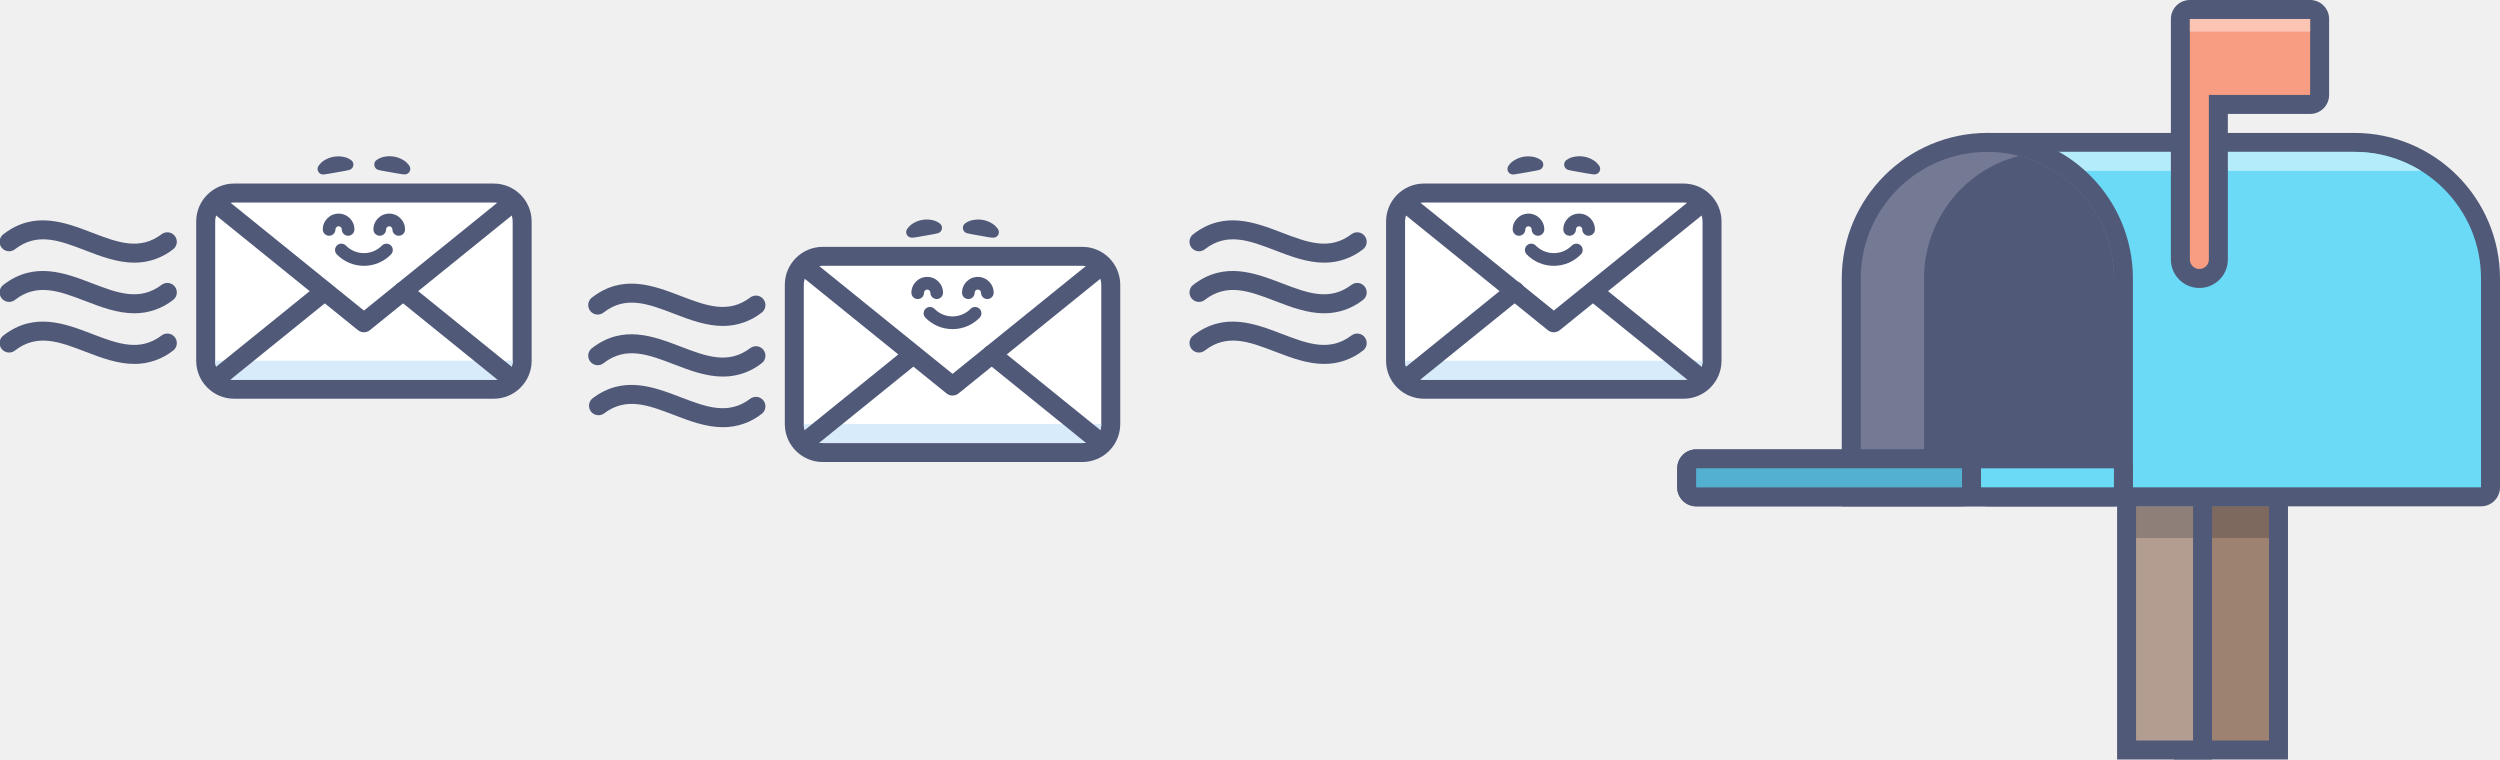
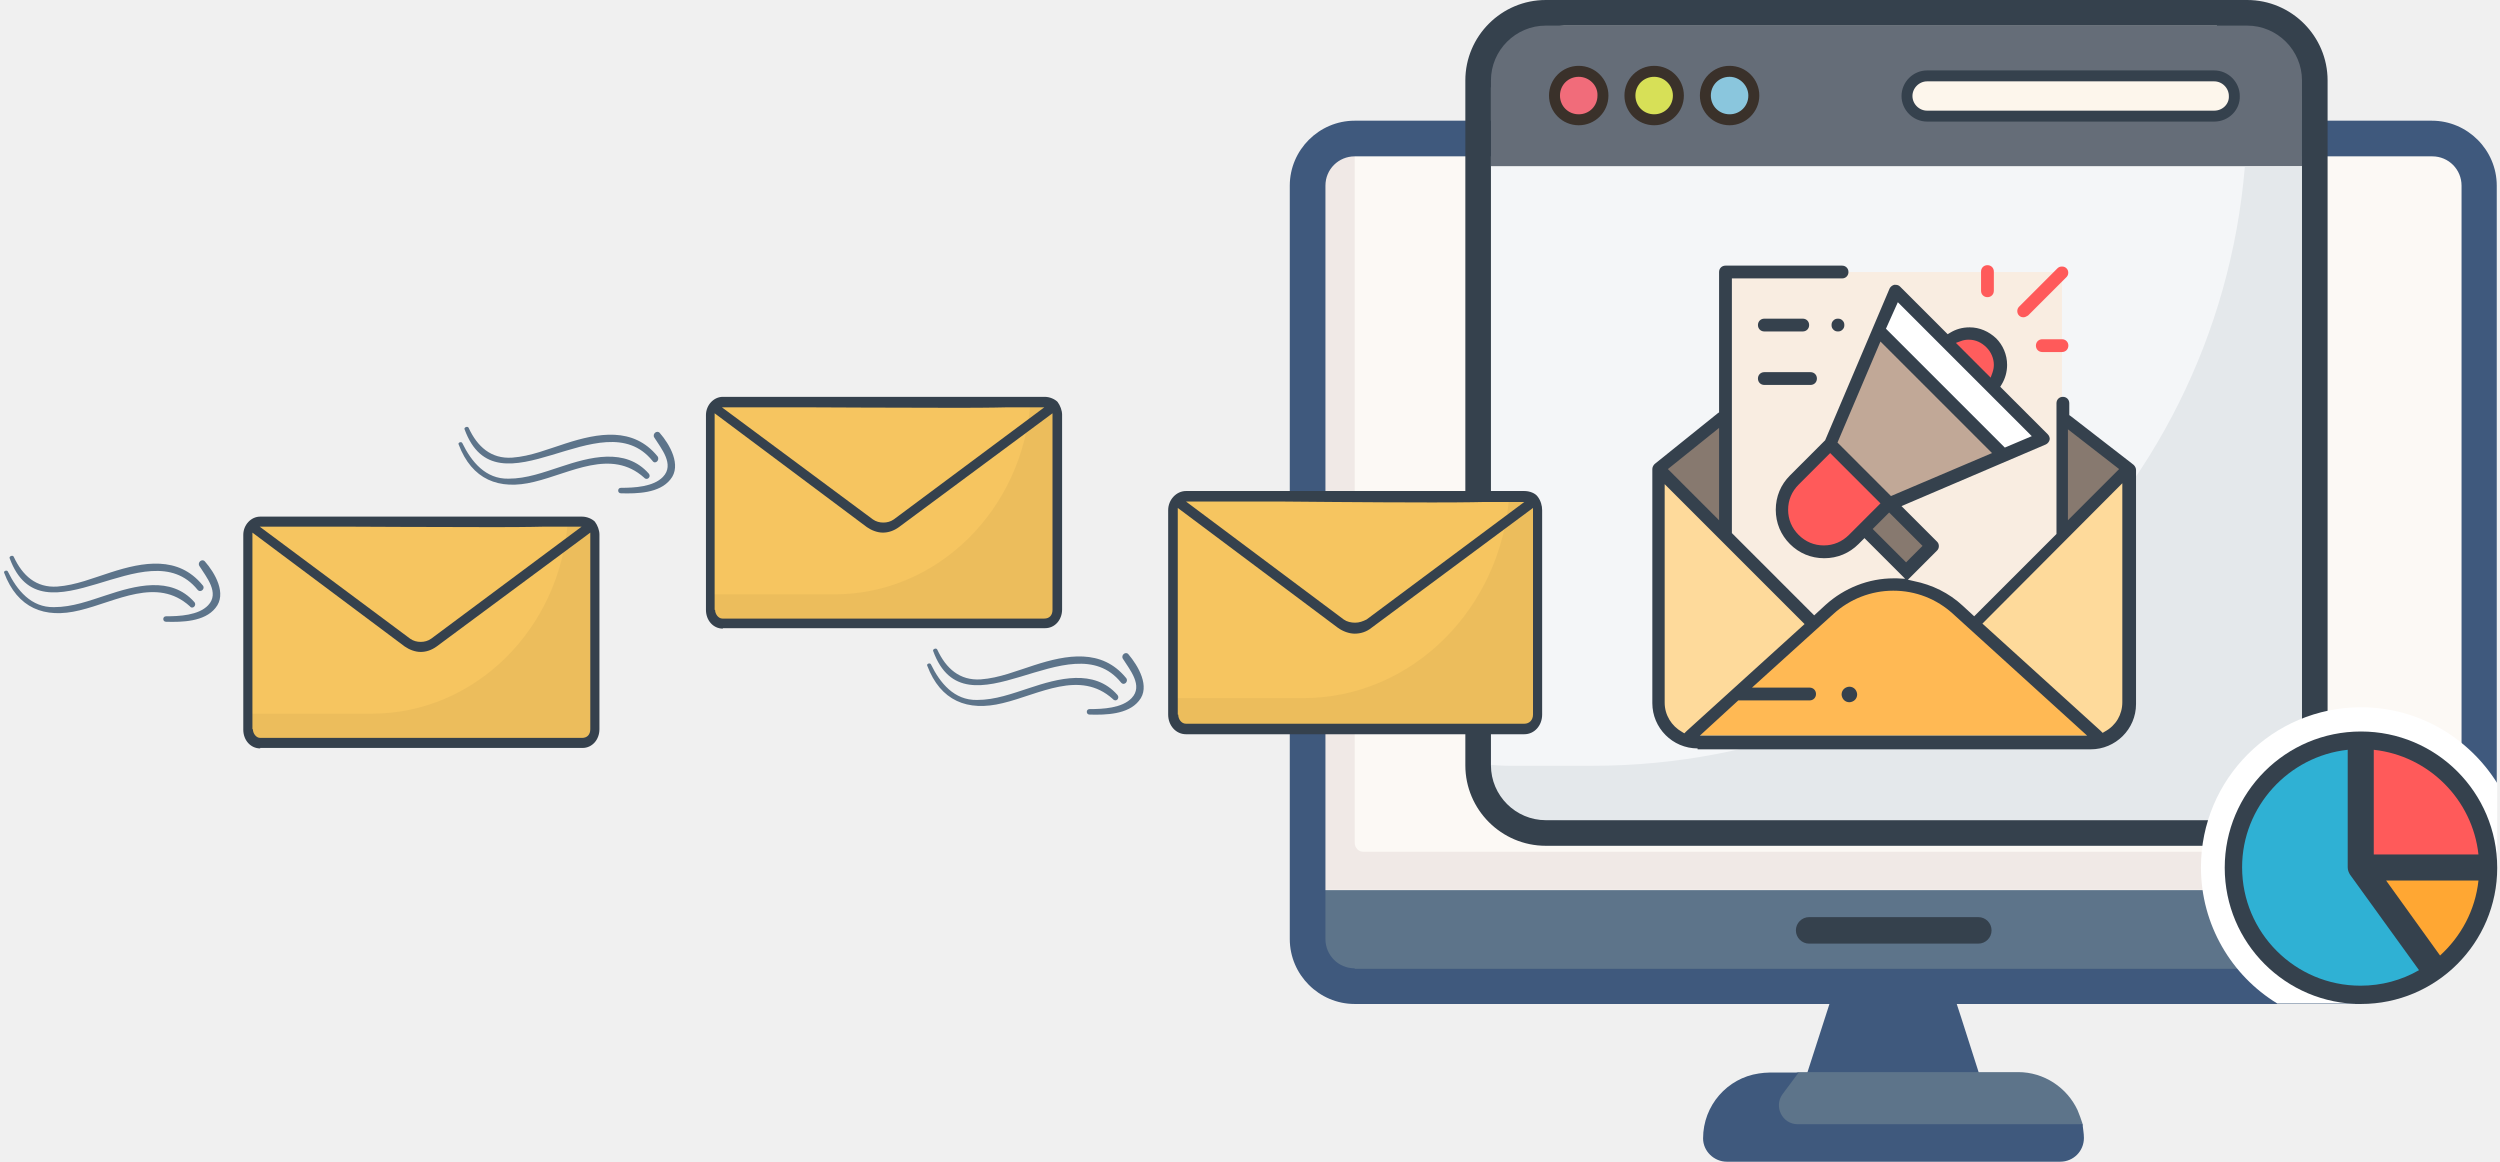
- <svg xmlns="http://www.w3.org/2000/svg" viewBox="0 0 790 240">
-   <defs>
-     <style>.cls-1{isolation:isolate;}.cls-2{fill:#9e8271;}.cls-3{fill:#515979;}.cls-4{opacity:0.3;mix-blend-mode:multiply;}.cls-5{fill:#b29d90;}.cls-6{fill:#6adaf7;}.cls-7{fill:#b4ecfb;}.cls-8{fill:#747a94;}.cls-9{fill:#f89d81;}.cls-10{fill:#fbc4b3;}.cls-11{fill:#fff;}.cls-12{fill:#d8ebfb;}</style>
-   </defs>
-   <g class="cls-1">
-     <g id="Layer_2" data-name="Layer 2">
-       <g id="Layer_1-2" data-name="Layer 1">
-         <rect class="cls-2" x="690" y="151" width="30" height="86" />
-         <path class="cls-3" d="M717,154v80H693V154h24m6-6H687v92h36V148Z" />
-         <g class="cls-4">
-           <rect class="cls-3" x="699" y="160" width="18" height="10" />
-         </g>
-         <rect class="cls-5" x="672" y="151" width="24" height="86" />
-         <path class="cls-3" d="M693,154v80H675V154h18m6-6H669v92h30V148Z" />
-         <g class="cls-4">
-           <rect class="cls-3" x="675" y="160" width="18" height="10" />
-         </g>
-         <path class="cls-6" d="M628,157a3,3,0,0,1-3-3V48a3,3,0,0,1,3-3H744a43,43,0,0,1,43,43v66a3,3,0,0,1-3,3Z" />
-         <path class="cls-3" d="M744,48a40,40,0,0,1,40,40v66H628V48H744m0-6H628a6,6,0,0,0-6,6V154a6,6,0,0,0,6,6H784a6,6,0,0,0,6-6V88a46.06,46.06,0,0,0-46-46Z" />
-         <path class="cls-7" d="M744,48H628v6H765.07A39.82,39.82,0,0,0,744,48Z" />
-         <path class="cls-8" d="M585,157V88a43,43,0,0,1,86,0v69Z" />
-         <path class="cls-3" d="M628,48a40,40,0,0,1,40,40v66H588V88a40,40,0,0,1,40-40h0m0-6a46.06,46.06,0,0,0-46,46v72h92V88a46.06,46.06,0,0,0-46-46Z" />
-         <path class="cls-3" d="M638,49.26A40,40,0,0,0,608,88v66h60V88A40,40,0,0,0,638,49.26Z" />
-         <rect class="cls-6" x="533" y="145" width="138" height="12" rx="3" />
-         <path class="cls-3" d="M668,148v6H536v-6H668m0-6H536a6,6,0,0,0-6,6v6a6,6,0,0,0,6,6H668a6,6,0,0,0,6-6v-6a6,6,0,0,0-6-6Z" />
-         <rect class="cls-6" x="533" y="145" width="90" height="12" rx="3" />
-         <path class="cls-3" d="M620,148v6H536v-6h84m0-6H536a6,6,0,0,0-6,6v6a6,6,0,0,0,6,6h84a6,6,0,0,0,6-6v-6a6,6,0,0,0-6-6Z" />
-         <g class="cls-4">
-           <rect class="cls-3" x="536" y="148" width="84" height="6" />
-         </g>
-         <path class="cls-9" d="M695,88a6,6,0,0,1-6-6V6a3,3,0,0,1,3-3h38a3,3,0,0,1,3,3V30a3,3,0,0,1-3,3H701V82A6,6,0,0,1,695,88Z" />
-         <path class="cls-3" d="M730,6V30H698V82a3,3,0,0,1-6,0V6h38m0-6H692a6,6,0,0,0-6,6V82a9,9,0,0,0,18,0V36h26a6,6,0,0,0,6-6V6a6,6,0,0,0-6-6Z" />
-         <rect class="cls-10" x="692" y="6" width="38" height="4" />
-         <rect class="cls-11" x="65" y="61" width="100" height="62" rx="9" />
-         <path class="cls-3" d="M156,64a6,6,0,0,1,6,6v44a6,6,0,0,1-6,6H74a6,6,0,0,1-6-6V70a6,6,0,0,1,6-6h82m0-6H74A12,12,0,0,0,62,70v44a12,12,0,0,0,12,12h82a12,12,0,0,0,12-12V70a12,12,0,0,0-12-12Z" />
-         <path class="cls-12" d="M74,120h82a6,6,0,0,0,6-6H68A6,6,0,0,0,74,120Z" />
-         <path class="cls-3" d="M126,74.5a2,2,0,0,1-2-2,1,1,0,0,0-2,0,2,2,0,0,1-4,0,5,5,0,0,1,10,0A2,2,0,0,1,126,74.5Z" />
-         <path class="cls-3" d="M110,74.5a2,2,0,0,1-2-2,1,1,0,0,0-2,0,2,2,0,0,1-4,0,5,5,0,0,1,10,0A2,2,0,0,1,110,74.5Z" />
-         <path class="cls-3" d="M115,84a11.92,11.92,0,0,1-8.56-3.6,2,2,0,0,1,2.86-2.8,8,8,0,0,0,11.4,0,2,2,0,1,1,2.86,2.8A11.92,11.92,0,0,1,115,84Z" />
-         <path class="cls-3" d="M110,53.79c-.65.16-1.24.26-1.84.36l-1.81.32-1.81.32c-.61.11-1.2.22-1.85.29l-.41.05a1.74,1.74,0,0,1-1.66-2.66,5.93,5.93,0,0,1,2.2-2,8.06,8.06,0,0,1,2.66-.94,8.34,8.34,0,0,1,2.82,0A5.93,5.93,0,0,1,111,50.63a1.74,1.74,0,0,1-.64,3.07Z" />
-         <path class="cls-3" d="M127.31,55.08c-.65-.07-1.24-.18-1.85-.29l-1.81-.32-1.81-.32c-.6-.1-1.19-.2-1.84-.36l-.4-.09a1.75,1.75,0,0,1-1.28-2.1,1.72,1.72,0,0,1,.64-1,5.93,5.93,0,0,1,2.74-1.11,8.34,8.34,0,0,1,2.82,0,8.06,8.06,0,0,1,2.66.94,5.93,5.93,0,0,1,2.2,2,1.72,1.72,0,0,1-.53,2.39,1.68,1.68,0,0,1-1.12.27Z" />
-         <path class="cls-3" d="M115,105a3,3,0,0,1-1.89-.67l-47-38a3,3,0,0,1,3.78-4.66L115,98.14l45.11-36.47a3,3,0,0,1,3.78,4.66l-47,38A3,3,0,0,1,115,105Z" />
-         <path class="cls-3" d="M68,123a3,3,0,0,1-1.89-5.33l34.64-28a3,3,0,0,1,3.77,4.66l-34.63,28A3,3,0,0,1,68,123Z" />
-         <path class="cls-3" d="M162,123a3,3,0,0,1-1.89-.67l-34.63-28a3,3,0,0,1,3.78-4.66l34.63,28A3,3,0,0,1,162,123Z" />
-         <path class="cls-3" d="M42.48,83c-5.41,0-10.67-2-15.55-3.89-8.11-3.1-15.1-5.78-22.11-.42a3,3,0,1,1-3.64-4.76c9.66-7.4,19.35-3.69,27.89-.42,8.11,3.1,15.1,5.78,22.11.42a3,3,0,0,1,3.64,4.76A19.68,19.68,0,0,1,42.48,83Z" />
-         <path class="cls-3" d="M42.48,99c-5.41,0-10.67-2-15.55-3.89-8.11-3.1-15.1-5.78-22.11-.42a3,3,0,1,1-3.64-4.76c9.66-7.4,19.35-3.69,27.89-.42,8.11,3.1,15.1,5.78,22.11.42a3,3,0,0,1,3.64,4.76A19.74,19.74,0,0,1,42.48,99Z" />
-         <path class="cls-3" d="M42.48,115c-5.41,0-10.67-2-15.55-3.89-8.11-3.1-15.1-5.78-22.11-.42a3,3,0,1,1-3.64-4.76c9.66-7.41,19.35-3.69,27.89-.42,8.11,3.1,15.1,5.78,22.11.42a3,3,0,0,1,3.64,4.76A19.68,19.68,0,0,1,42.48,115Z" />
-         <rect class="cls-11" x="251" y="81" width="100" height="62" rx="9" />
-         <path class="cls-3" d="M342,84a6,6,0,0,1,6,6v44a6,6,0,0,1-6,6H260a6,6,0,0,1-6-6V90a6,6,0,0,1,6-6h82m0-6H260a12,12,0,0,0-12,12v44a12,12,0,0,0,12,12h82a12,12,0,0,0,12-12V90a12,12,0,0,0-12-12Z" />
-         <path class="cls-12" d="M260,140h82a6,6,0,0,0,6-6H254A6,6,0,0,0,260,140Z" />
-         <path class="cls-3" d="M312,94.5a2,2,0,0,1-2-2,1,1,0,0,0-2,0,2,2,0,0,1-4,0,5,5,0,0,1,10,0A2,2,0,0,1,312,94.5Z" />
-         <path class="cls-3" d="M296,94.5a2,2,0,0,1-2-2,1,1,0,0,0-2,0,2,2,0,0,1-4,0,5,5,0,0,1,10,0A2,2,0,0,1,296,94.5Z" />
-         <path class="cls-3" d="M301,104a11.92,11.92,0,0,1-8.56-3.6,2,2,0,0,1,2.86-2.8,8,8,0,0,0,11.4,0,2,2,0,1,1,2.86,2.8A11.92,11.92,0,0,1,301,104Z" />
-         <path class="cls-3" d="M296,73.79c-.65.16-1.24.26-1.84.36l-1.81.32-1.81.32c-.61.11-1.2.22-1.85.29l-.41,0a1.74,1.74,0,0,1-1.66-2.66,5.93,5.93,0,0,1,2.2-2,8.06,8.06,0,0,1,2.66-.94,8.34,8.34,0,0,1,2.82,0A5.93,5.93,0,0,1,297,70.63a1.74,1.74,0,0,1-.64,3.07Z" />
-         <path class="cls-3" d="M313.31,75.08c-.65-.07-1.24-.18-1.85-.29l-1.81-.32-1.81-.32c-.6-.1-1.19-.2-1.84-.36l-.4-.09a1.75,1.75,0,0,1-1.28-2.1,1.72,1.72,0,0,1,.64-1,5.93,5.93,0,0,1,2.74-1.11,8.34,8.34,0,0,1,2.82,0,8.06,8.06,0,0,1,2.66.94,5.93,5.93,0,0,1,2.2,2,1.72,1.72,0,0,1-.53,2.39,1.68,1.68,0,0,1-1.12.27Z" />
-         <path class="cls-3" d="M301,125a3,3,0,0,1-1.89-.67l-47-38a3,3,0,0,1,3.78-4.66L301,118.14l45.11-36.47a3,3,0,1,1,3.78,4.66l-47,38A3,3,0,0,1,301,125Z" />
-         <path class="cls-3" d="M254,143a3,3,0,0,1-1.89-5.33l34.64-28a3,3,0,0,1,3.77,4.66l-34.63,28A3,3,0,0,1,254,143Z" />
-         <path class="cls-3" d="M348,143a3,3,0,0,1-1.89-.67l-34.63-28a3,3,0,0,1,3.78-4.66l34.63,28A3,3,0,0,1,348,143Z" />
-         <path class="cls-3" d="M228.48,103c-5.41,0-10.67-2-15.55-3.89-8.11-3.1-15.1-5.78-22.11-.42a3,3,0,1,1-3.64-4.76c9.66-7.4,19.35-3.69,27.89-.42,8.11,3.1,15.1,5.78,22.11.42a3,3,0,0,1,3.64,4.76A19.74,19.74,0,0,1,228.48,103Z" />
-         <path class="cls-3" d="M228.48,119c-5.41,0-10.67-2-15.55-3.89-8.11-3.1-15.1-5.78-22.11-.42a3,3,0,1,1-3.64-4.76c9.66-7.4,19.35-3.69,27.89-.42,8.11,3.1,15.1,5.78,22.11.42a3,3,0,0,1,3.64,4.76A19.68,19.68,0,0,1,228.48,119Z" />
-         <path class="cls-3" d="M228.48,135c-5.41,0-10.67-2-15.55-3.89-8.11-3.1-15.1-5.78-22.11-.42a3,3,0,0,1-3.64-4.76c9.66-7.4,19.35-3.69,27.89-.42,8.11,3.1,15.1,5.78,22.11.42a3,3,0,0,1,3.64,4.76A19.68,19.68,0,0,1,228.48,135Z" />
-         <rect class="cls-11" x="441" y="61" width="100" height="62" rx="9" />
-         <path class="cls-3" d="M532,64a6,6,0,0,1,6,6v44a6,6,0,0,1-6,6H450a6,6,0,0,1-6-6V70a6,6,0,0,1,6-6h82m0-6H450a12,12,0,0,0-12,12v44a12,12,0,0,0,12,12h82a12,12,0,0,0,12-12V70a12,12,0,0,0-12-12Z" />
-         <path class="cls-12" d="M450,120h82a6,6,0,0,0,6-6H444A6,6,0,0,0,450,120Z" />
-         <path class="cls-3" d="M502,74.5a2,2,0,0,1-2-2,1,1,0,0,0-2,0,2,2,0,0,1-4,0,5,5,0,0,1,10,0A2,2,0,0,1,502,74.5Z" />
-         <path class="cls-3" d="M486,74.5a2,2,0,0,1-2-2,1,1,0,0,0-2,0,2,2,0,0,1-4,0,5,5,0,0,1,10,0A2,2,0,0,1,486,74.5Z" />
-         <path class="cls-3" d="M491,84a11.92,11.92,0,0,1-8.56-3.6,2,2,0,0,1,2.86-2.8,8,8,0,0,0,11.4,0,2,2,0,1,1,2.86,2.8A11.92,11.92,0,0,1,491,84Z" />
-         <path class="cls-3" d="M486,53.79c-.65.16-1.24.26-1.84.36l-1.81.32-1.81.32c-.61.11-1.2.22-1.85.29l-.41.05a1.74,1.74,0,0,1-1.66-2.66,5.93,5.93,0,0,1,2.2-2,8.06,8.06,0,0,1,2.66-.94,8.34,8.34,0,0,1,2.82,0A5.93,5.93,0,0,1,487,50.63a1.74,1.74,0,0,1-.64,3.07Z" />
-         <path class="cls-3" d="M503.31,55.08c-.65-.07-1.24-.18-1.85-.29l-1.81-.32-1.81-.32c-.6-.1-1.19-.2-1.84-.36l-.4-.09a1.75,1.75,0,0,1-1.28-2.1,1.72,1.72,0,0,1,.64-1,5.93,5.93,0,0,1,2.74-1.11,8.34,8.34,0,0,1,2.82,0,8.06,8.06,0,0,1,2.66.94,5.93,5.93,0,0,1,2.2,2,1.72,1.72,0,0,1-.53,2.39,1.68,1.68,0,0,1-1.12.27Z" />
-         <path class="cls-3" d="M491,105a3,3,0,0,1-1.89-.67l-47-38a3,3,0,0,1,3.78-4.66L491,98.14l45.11-36.47a3,3,0,1,1,3.78,4.66l-47,38A3,3,0,0,1,491,105Z" />
-         <path class="cls-3" d="M444,123a3,3,0,0,1-1.89-5.33l34.64-28a3,3,0,1,1,3.77,4.66l-34.63,28A3,3,0,0,1,444,123Z" />
-         <path class="cls-3" d="M538,123a3,3,0,0,1-1.89-.67l-34.63-28a3,3,0,0,1,3.77-4.66l34.64,28A3,3,0,0,1,538,123Z" />
-         <path class="cls-3" d="M418.48,83c-5.41,0-10.67-2-15.55-3.89-8.11-3.1-15.1-5.78-22.11-.42a3,3,0,1,1-3.64-4.76c9.66-7.4,19.35-3.69,27.89-.42,8.11,3.1,15.11,5.78,22.11.42a3,3,0,0,1,3.64,4.76A19.68,19.68,0,0,1,418.48,83Z" />
-         <path class="cls-3" d="M418.48,99c-5.41,0-10.67-2-15.55-3.89-8.11-3.1-15.1-5.78-22.11-.42a3,3,0,1,1-3.64-4.76c9.66-7.4,19.35-3.69,27.89-.42,8.11,3.1,15.11,5.78,22.11.42a3,3,0,0,1,3.64,4.76A19.74,19.74,0,0,1,418.48,99Z" />
-         <path class="cls-3" d="M418.48,115c-5.41,0-10.67-2-15.55-3.89-8.11-3.1-15.1-5.78-22.11-.42a3,3,0,1,1-3.64-4.76c9.66-7.41,19.35-3.69,27.89-.42,8.11,3.1,15.1,5.78,22.11.42a3,3,0,0,1,3.64,4.76A19.68,19.68,0,0,1,418.48,115Z" />
-       </g>
-     </g>
+ <svg xmlns="http://www.w3.org/2000/svg" width="538" height="250" viewBox="0 0 538 250" fill="none">
+   <path d="M533.562 39.945V191.46H284.448L284.251 40.437C284.251 34.829 285.924 29.811 291.532 29.811H523.429C529.037 29.811 533.562 34.337 533.562 39.945Z" fill="#FCF9F5" />
+   <path d="M426.518 232.979L421.992 218.811L419.828 212.219L406.939 200.216L394.936 212.219L388.246 232.979H400.544H426.518Z" fill="#3F597D" />
+   <path d="M447.081 238.882C444.818 234.061 439.899 230.716 434.291 230.716H387.065L381.26 232.881C380.473 232.881 369.06 237.308 369.06 244.392C369.06 247.147 371.323 249.508 374.176 249.508L441.571 248.918C444.326 248.918 446.687 246.655 446.687 243.802C446.687 242.719 448.36 242.818 448.163 241.834C447.868 240.85 447.474 239.866 447.081 238.882Z" fill="#5D748A" />
+   <path d="M448.458 244.884C448.458 247.737 446.195 250 443.342 250H371.618C368.864 250 366.502 247.737 366.502 244.982C366.502 237.899 371.717 231.995 378.505 231.011C379.194 230.913 379.981 230.815 380.768 230.815H387.065L383.622 235.439C381.654 238.095 383.523 241.932 386.868 241.932H448.163C448.261 242.916 448.458 243.9 448.458 244.884Z" fill="#3F597D" />
+   <path d="M291.532 181.326V29.811C285.924 29.811 281.398 34.337 281.398 39.945V191.46H284.448H291.532H533.562V183.294H293.598C292.417 183.392 291.532 182.507 291.532 181.326Z" fill="#F0E9E6" />
+   <path d="M533.562 191.46V196.674C533.562 202.282 525.79 210.252 520.182 210.252L293.991 210.35C288.383 210.35 283.858 205.824 283.858 200.216L281.3 191.558H533.562V191.46Z" fill="#5D748A" />
+   <path d="M291.532 208.383C287.99 208.383 285.235 205.529 285.235 202.086V39.945C285.235 36.403 288.088 33.648 291.532 33.648H523.429C526.971 33.648 529.725 36.501 529.725 39.945V188.804L537.301 187.229V39.945C537.301 32.271 531.004 25.974 523.33 25.974H291.532C283.858 25.974 277.561 32.271 277.561 39.945V202.086C277.561 209.76 283.858 216.057 291.532 216.057H508.179L505.129 208.481H291.532V208.383Z" fill="#3F597D" />
+   <path d="M389.328 203.07H425.731C427.305 203.07 428.584 201.791 428.584 200.216C428.584 198.642 427.305 197.363 425.731 197.363H389.328C387.754 197.363 386.475 198.642 386.475 200.216C386.475 201.791 387.754 203.07 389.328 203.07Z" fill="#35414D" />
+   <path d="M496.176 20.661H495.389V35.813H320.851V18.89L318.49 16.627L319.67 7.182L325.278 4.034L336.593 5.51H477.089V4.034L495.389 5.51L496.176 20.661Z" fill="#656D78" />
+   <path d="M495.389 35.813V160.763C495.389 169.421 488.403 176.505 479.745 176.505H336.593C325.377 179.654 315.145 176.505 320.851 160.763V35.813H495.389Z" fill="#F4F6F8" />
+   <path d="M495.389 35.813V160.763C496.176 169.126 501.292 179.358 479.745 176.505H336.593C317.604 178.375 317.604 170.602 319.67 164.404C320.851 164.699 323.606 164.797 324.786 164.797H342.693C415.892 164.797 476.99 108.717 483.09 35.911L495.389 35.813Z" fill="#E4E8EB" />
+   <path d="M476.498 24.99H414.712C412.35 24.99 410.383 23.022 410.383 20.661C410.383 18.3 412.35 16.332 414.712 16.332H476.498C478.86 16.332 480.827 18.3 480.827 20.661C480.926 23.022 478.958 24.99 476.498 24.99Z" fill="#FDF6EC" stroke="#35414D" stroke-width="2.352" stroke-miterlimit="10" />
+   <path d="M339.741 25.876C342.621 25.876 344.956 23.541 344.956 20.661C344.956 17.781 342.621 15.447 339.741 15.447C336.861 15.447 334.527 17.781 334.527 20.661C334.527 23.541 336.861 25.876 339.741 25.876Z" fill="#F16C7A" />
+   <path d="M339.741 26.958C336.199 26.958 333.346 24.105 333.346 20.563C333.346 17.021 336.199 14.168 339.741 14.168C343.283 14.168 346.136 17.021 346.136 20.563C346.136 24.105 343.283 26.958 339.741 26.958ZM339.741 16.529C337.478 16.529 335.707 18.3 335.707 20.563C335.707 22.826 337.478 24.597 339.741 24.597C342.004 24.597 343.775 22.826 343.775 20.563C343.873 18.398 342.004 16.529 339.741 16.529Z" fill="#3A312A" />
+   <path d="M355.975 25.876C358.855 25.876 361.189 23.541 361.189 20.661C361.189 17.781 358.855 15.447 355.975 15.447C353.095 15.447 350.76 17.781 350.76 20.661C350.76 23.541 353.095 25.876 355.975 25.876Z" fill="#D7E057" />
+   <path d="M355.975 26.958C352.433 26.958 349.58 24.105 349.58 20.563C349.58 17.021 352.433 14.168 355.975 14.168C359.517 14.168 362.37 17.021 362.37 20.563C362.37 24.105 359.517 26.958 355.975 26.958ZM355.975 16.529C353.712 16.529 351.941 18.3 351.941 20.563C351.941 22.826 353.712 24.597 355.975 24.597C358.238 24.597 360.009 22.826 360.009 20.563C360.009 18.398 358.238 16.529 355.975 16.529Z" fill="#3A312A" />
+   <path d="M372.209 25.876C375.089 25.876 377.423 23.541 377.423 20.661C377.423 17.781 375.089 15.447 372.209 15.447C369.329 15.447 366.994 17.781 366.994 20.661C366.994 23.541 369.329 25.876 372.209 25.876Z" fill="#8AC6DD" />
+   <path d="M372.209 26.958C368.667 26.958 365.814 24.105 365.814 20.563C365.814 17.021 368.667 14.168 372.209 14.168C375.751 14.168 378.604 17.021 378.604 20.563C378.604 24.105 375.652 26.958 372.209 26.958ZM372.209 16.529C369.946 16.529 368.175 18.3 368.175 20.563C368.175 22.826 369.946 24.597 372.209 24.597C374.472 24.597 376.243 22.826 376.243 20.563C376.243 18.398 374.373 16.529 372.209 16.529Z" fill="#3A312A" />
+   <path d="M483.582 5.51C490.076 5.51 495.389 10.822 495.389 17.316V164.699C495.389 171.192 490.076 176.505 483.582 176.505H332.657C326.164 176.505 320.851 171.192 320.851 164.699V17.316C320.851 10.822 326.164 5.51 332.657 5.51H483.582ZM483.582 0H332.657C323.114 0 315.341 7.773 315.341 17.316V164.699C315.341 174.242 323.114 182.015 332.657 182.015H483.582C493.126 182.015 500.898 174.242 500.898 164.699V17.316C500.898 7.773 493.126 0 483.582 0Z" fill="#35414D" />
+   <path d="M370.438 89.925L356.86 100.846V151.22C356.86 155.844 360.599 159.681 365.322 159.681H449.639C454.263 159.681 458.1 155.943 458.1 151.22V100.846L444.523 90.319" fill="#87796F" />
+   <path d="M443.736 58.54H371.323V136.954H443.736V58.54Z" fill="#F9EDE1" />
+   <path d="M421.304 137.84H392.575L356.86 100.945V151.318C356.86 155.943 360.599 159.78 365.322 159.78H449.639C454.263 159.78 458.1 156.041 458.1 151.318V100.945L421.304 137.84Z" fill="#FEDA9B" />
+   <path d="M363.846 158.206L393.657 131.149C401.429 124.065 413.433 124.065 421.205 131.149L451.016 158.206H363.846Z" fill="#FFB954" />
+   <path d="M428.387 83.235C431.044 80.579 431.044 76.348 428.387 73.79C425.731 71.133 421.5 71.133 418.942 73.79L428.387 83.235Z" fill="#FF5D5D" />
+   <path d="M406.644 108.324L398.871 116.096C395.33 119.638 389.623 119.638 386.081 116.096C382.539 112.554 382.539 106.848 386.081 103.306L393.854 95.533L406.644 108.324Z" fill="#FF5A5A" />
+   <path d="M406.644 108.324L415.696 117.375L410.186 122.885L401.134 113.833L406.644 108.324Z" fill="#87796F" />
+   <path d="M406.644 108.324L393.854 95.533L407.825 62.672L439.505 94.353L406.644 108.324Z" fill="#C1A897" />
+   <path d="M431.044 97.895L439.505 94.353L407.825 62.672L404.184 71.035L431.044 97.895Z" fill="white" />
+   <path d="M395.526 71.33C395.133 71.33 394.838 71.232 394.542 70.937C394.247 70.642 394.149 70.346 394.149 69.953C394.149 69.559 394.247 69.264 394.542 68.969C394.838 68.674 395.133 68.575 395.526 68.575C395.92 68.575 396.215 68.674 396.51 68.969C396.805 69.264 396.904 69.559 396.904 69.953C396.904 70.346 396.805 70.642 396.51 70.937C396.215 71.232 395.92 71.33 395.526 71.33Z" fill="#35414D" />
+   <path d="M379.686 71.33C378.899 71.33 378.309 70.74 378.309 69.953C378.309 69.166 378.899 68.575 379.686 68.575H387.951C388.738 68.575 389.328 69.166 389.328 69.953C389.328 70.74 388.738 71.33 387.951 71.33H379.686Z" fill="#35414D" />
+   <path d="M379.686 82.841C378.899 82.841 378.309 82.251 378.309 81.464C378.309 80.677 378.899 80.087 379.686 80.087H389.623C390.41 80.087 391.001 80.677 391.001 81.464C391.001 82.251 390.41 82.841 389.623 82.841H379.686Z" fill="#35414D" />
+   <path d="M365.322 161.059C359.91 161.059 355.581 156.631 355.581 151.318V100.945C355.581 100.551 355.778 100.157 356.073 99.862L369.651 88.941L369.946 88.745V58.54C369.946 57.753 370.536 57.163 371.323 57.163H396.412C397.199 57.163 397.789 57.753 397.789 58.54C397.789 59.327 397.199 59.917 396.412 59.917H372.701V114.424V114.719L390.41 132.428L392.87 130.165C396.904 126.525 402.118 124.459 407.529 124.459C407.726 124.459 407.923 124.459 408.218 124.459L409.989 124.557L401.233 115.801L399.954 117.08C397.986 119.048 395.428 120.13 392.575 120.13C389.721 120.13 387.163 119.048 385.196 117.08C383.228 115.112 382.146 112.554 382.146 109.701C382.146 106.848 383.228 104.29 385.196 102.322L392.771 94.746L406.644 62.082C406.841 61.688 407.234 61.393 407.628 61.295C407.726 61.295 407.825 61.295 407.923 61.295C408.317 61.295 408.612 61.393 408.907 61.688L419.139 71.921L419.631 71.625C420.91 70.838 422.287 70.445 423.862 70.445C426.026 70.445 427.994 71.33 429.568 72.806C431.044 74.282 431.929 76.348 431.929 78.513C431.929 79.988 431.536 81.464 430.749 82.743L430.453 83.235L440.686 93.467C440.981 93.762 441.178 94.254 441.079 94.648C440.981 95.041 440.686 95.435 440.292 95.632L409.202 108.914L416.876 116.588C417.368 117.08 417.368 117.965 416.876 118.457L410.579 124.754L411.858 125.049C415.794 125.836 419.434 127.607 422.386 130.362L424.845 132.625L442.555 114.915V114.62V86.777C442.555 85.99 443.145 85.4 443.932 85.4C444.72 85.4 445.31 85.99 445.31 86.777V89.335L445.605 89.532L458.69 99.666L459.182 100.059C459.477 100.354 459.674 100.748 459.674 101.141V151.515C459.674 156.926 455.247 161.255 449.934 161.255H365.322V161.059ZM365.814 158.304H449.147L420.32 132.133C416.778 128.886 412.252 127.115 407.431 127.115C402.708 127.115 398.084 128.886 394.542 132.133L377.03 147.973H389.426C390.213 147.973 390.804 148.564 390.804 149.351C390.804 150.138 390.213 150.728 389.426 150.728H374.078L365.814 158.304ZM426.616 134.199L452 157.222L452.099 157.32L452.492 157.714L452.984 157.418C455.345 156.139 456.723 153.778 456.723 151.122V103.995L426.616 134.199ZM358.238 151.22C358.238 153.876 359.714 156.238 361.977 157.517L362.468 157.812L362.862 157.418L362.96 157.32L388.344 134.298L358.238 104.191V151.22ZM403.004 113.833L410.186 121.015L413.728 117.473L406.546 110.291L403.004 113.833ZM387.065 104.29C385.589 105.766 384.802 107.635 384.802 109.701C384.802 111.767 385.589 113.636 387.065 115.112C388.541 116.588 390.41 117.375 392.476 117.375C394.542 117.375 396.412 116.588 397.888 115.112L404.676 108.324L393.854 97.501L387.065 104.29ZM445.015 111.964L456.034 100.945L445.015 92.385V111.964ZM358.927 100.945L369.946 111.964V92.09L358.927 100.945ZM395.428 95.238L406.939 106.749L428.683 97.501L404.676 73.495L395.428 95.238ZM405.857 70.74L431.437 96.32L437.242 93.861L408.415 65.034L405.857 70.74ZM423.665 73.101C423.074 73.101 422.484 73.2 421.992 73.396L420.91 73.79L428.387 81.267L428.781 80.185C428.978 79.595 429.076 79.103 429.076 78.513C429.076 77.135 428.486 75.758 427.502 74.774C426.42 73.692 425.141 73.101 423.665 73.101Z" fill="#35414D" />
+   <path d="M435.471 68.28C435.078 68.28 434.782 68.182 434.487 67.887C433.995 67.395 433.995 66.509 434.487 66.017L442.752 57.753C443.047 57.458 443.342 57.359 443.736 57.359C444.129 57.359 444.424 57.458 444.72 57.753C445.211 58.245 445.211 59.13 444.72 59.622L436.455 67.887C436.16 68.084 435.766 68.28 435.471 68.28Z" fill="#FF5A5A" />
+   <path d="M427.699 63.951C426.912 63.951 426.321 63.361 426.321 62.574V58.442C426.321 57.654 426.912 57.064 427.699 57.064C428.486 57.064 429.076 57.654 429.076 58.442V62.574C429.076 63.361 428.486 63.951 427.699 63.951Z" fill="#FF5A5A" />
+   <path d="M439.505 75.758C438.718 75.758 438.128 75.167 438.128 74.38C438.128 73.593 438.718 73.003 439.505 73.003H443.736C444.523 73.003 445.113 73.593 445.113 74.38C445.113 75.167 444.523 75.758 443.736 75.758H439.505Z" fill="#FF5A5A" />
+   <path d="M397.986 151.122C397.494 151.122 397.1 150.925 396.805 150.63C396.51 150.335 396.313 149.843 396.313 149.449C396.313 148.957 396.51 148.564 396.805 148.269C397.1 147.973 397.592 147.777 397.986 147.777C398.478 147.777 398.871 147.973 399.167 148.269C399.462 148.564 399.659 149.056 399.659 149.449C399.659 149.941 399.462 150.335 399.167 150.63C398.871 150.925 398.38 151.122 397.986 151.122Z" fill="#35414D" />
+   <path d="M227.679 89.335V131.248C227.679 132.92 226.4 134.199 225.023 134.199H155.562C153.988 134.199 152.905 132.92 152.905 131.248V89.335C152.905 87.662 154.184 86.482 155.562 86.482H224.826C226.4 86.482 227.679 87.859 227.679 89.335Z" fill="#F6C560" />
+   <g opacity="0.04">
+     <path d="M227.679 89.335V131.248C227.679 132.92 226.4 134.199 225.023 134.199H155.562C154.184 134.199 152.905 132.92 152.905 131.248V127.902H179.568C201.803 127.902 220.202 109.603 221.776 86.285H225.023C226.4 86.482 227.679 87.859 227.679 89.335Z" fill="black" />
  </g>
+   <path d="M155.562 135.281C153.496 135.281 151.921 133.51 151.921 131.247V89.335C151.921 87.17 153.594 85.399 155.562 85.399H224.826C225.908 85.399 226.99 85.891 227.581 86.482C228.171 87.269 228.564 88.351 228.564 89.237V131.149C228.564 133.412 226.99 135.183 224.924 135.183H155.562V135.281ZM153.889 131.247C153.889 132.133 154.578 133.117 155.463 133.117H224.727C225.81 133.117 226.498 132.428 226.498 131.247V88.941L193.441 113.44C192.358 114.227 191.178 114.62 189.997 114.62C188.816 114.62 187.537 114.128 186.553 113.44L153.791 88.941V131.247H153.889ZM187.832 111.767C188.521 112.259 189.308 112.456 190.095 112.456C190.882 112.456 191.67 112.259 192.358 111.767L224.727 87.662H216.463C215.971 87.662 213.807 87.761 205.739 87.761C193.539 87.761 175.141 87.662 174.944 87.662H155.365L187.832 111.767Z" fill="#35414D" />
+   <path d="M128.112 115.014V156.926C128.112 158.599 126.833 159.878 125.455 159.878H55.995C54.42 159.878 53.338 158.599 53.338 156.926V115.014C53.338 113.341 54.617 112.161 55.995 112.161H125.259C126.833 112.259 128.112 113.538 128.112 115.014Z" fill="#F6C560" />
+   <g opacity="0.04">
+     <path d="M128.112 115.014V156.926C128.112 158.599 126.833 159.878 125.455 159.878H55.995C54.617 159.878 53.338 158.599 53.338 156.926V153.581H80.001C102.236 153.581 120.635 135.281 122.209 111.964H125.455C126.833 112.259 128.112 113.538 128.112 115.014Z" fill="black" />
+   </g>
+   <path d="M55.995 161.059C53.928 161.059 52.354 159.288 52.354 157.025V115.112C52.354 112.948 54.027 111.177 55.995 111.177H125.259C126.341 111.177 127.423 111.669 128.014 112.259C128.604 113.046 128.997 114.128 128.997 115.014V156.926C128.997 159.189 127.423 160.96 125.357 160.96H55.995V161.059ZM54.42 156.926C54.42 157.812 55.109 158.796 55.995 158.796H125.259C126.341 158.796 127.03 158.107 127.03 156.926V114.62L93.972 139.118C92.889 139.905 91.709 140.299 90.528 140.299C89.348 140.299 88.069 139.807 87.085 139.118L54.322 114.62V156.926H54.42ZM88.265 137.446C88.954 137.938 89.741 138.135 90.528 138.135C91.315 138.135 92.102 137.938 92.791 137.446L125.16 113.341H116.896C116.404 113.341 114.239 113.44 106.172 113.44C93.972 113.44 75.573 113.341 75.377 113.341H55.896L88.265 137.446Z" fill="#35414D" />
+   <path d="M330.985 109.701V153.68C330.985 155.451 329.706 156.828 328.23 156.828H255.227C253.555 156.828 252.472 155.451 252.472 153.68V109.701C252.472 107.93 253.751 106.749 255.227 106.749H328.033C329.706 106.749 330.985 108.225 330.985 109.701Z" fill="#F6C560" />
+   <g opacity="0.04">
+     <path d="M330.985 109.701V153.68C330.985 155.451 329.706 156.828 328.23 156.828H255.227C253.751 156.828 252.472 155.451 252.472 153.68V150.236H280.414C303.83 150.236 323.114 130.952 324.786 106.552H328.23C329.706 106.749 330.985 108.225 330.985 109.701Z" fill="black" />
+   </g>
+   <path d="M255.227 158.009C253.063 158.009 251.39 156.139 251.39 153.778V109.799C251.39 107.536 253.161 105.667 255.227 105.667H328.033C329.214 105.667 330.394 106.159 330.886 106.848C331.575 107.733 331.87 108.815 331.87 109.799V153.778C331.87 156.139 330.198 158.009 328.033 158.009H255.227ZM253.555 153.778C253.555 154.762 254.243 155.746 255.227 155.746H328.033C329.115 155.746 329.903 154.959 329.903 153.778V109.307L295.172 135.085C294.09 135.97 292.811 136.364 291.532 136.364C290.351 136.364 288.974 135.872 287.891 135.085L253.456 109.307V153.778H253.555ZM289.171 133.314C289.859 133.806 290.745 134.002 291.63 134.002C292.516 134.002 293.303 133.707 294.09 133.314L328.033 108.028H319.375C318.883 108.028 316.522 108.127 308.159 108.127C295.27 108.127 275.987 107.93 275.79 107.93H255.227L289.171 133.314Z" fill="#35414D" />
+   <path d="M508.08 152.204C489.092 152.204 473.645 167.651 473.645 186.639C473.645 199.036 480.237 209.957 490.076 215.958H506.801L514.967 201.397L537.4 186.738V168.536C531.3 158.796 520.477 152.204 508.08 152.204Z" fill="white" />
+   <path fill-rule="evenodd" clip-rule="evenodd" d="M536.317 186.639C536.317 195.396 532.284 204.054 524.609 209.563L508.08 186.639H512.901H536.317Z" fill="#FFB54C" />
+   <path d="M508.08 216.057C524.273 216.057 537.4 202.93 537.4 186.738C537.4 170.545 524.273 157.418 508.08 157.418C491.888 157.418 478.761 170.545 478.761 186.738C478.761 202.93 491.888 216.057 508.08 216.057Z" fill="#35414D" />
+   <path d="M508.08 214.876C523.675 214.876 536.317 202.234 536.317 186.639C536.317 171.044 523.675 158.402 508.08 158.402C492.486 158.402 479.843 171.044 479.843 186.639C479.843 202.234 492.486 214.876 508.08 214.876Z" fill="#35414D" />
+   <path fill-rule="evenodd" clip-rule="evenodd" d="M508.08 158.402C523.724 158.402 536.317 171.094 536.317 186.639H508.08V158.402Z" fill="#35414D" />
+   <path fill-rule="evenodd" clip-rule="evenodd" d="M525.101 205.628L513.492 189.492H533.366C532.677 195.888 529.627 201.496 525.101 205.628Z" fill="#FFA733" />
+   <path fill-rule="evenodd" clip-rule="evenodd" d="M482.5 186.639C482.5 200.709 493.913 212.121 507.982 212.121C512.508 212.121 516.837 210.941 520.575 208.776L505.719 188.214C505.424 187.722 505.227 187.23 505.227 186.639V161.354C492.535 162.731 482.5 173.554 482.5 186.639Z" fill="#2FB1D4" />
+   <path fill-rule="evenodd" clip-rule="evenodd" d="M533.366 183.884H510.835V161.354C522.642 162.633 532.087 172.078 533.366 183.884Z" fill="#FF5A5A" />
+   <path d="M41.827 129.575C36.809 123.868 29.037 126.033 22.838 128.099C19.198 129.28 15.558 130.657 11.622 130.657C6.703 130.755 3.653 127.017 1.685 122.983C1.489 122.589 0.701 122.885 0.898 123.278C3.751 130.854 9.556 133.215 17.132 131.346C25.003 129.476 33.759 124.065 40.843 130.46C41.433 131.247 42.417 130.264 41.827 129.575Z" fill="#5D748A" />
+   <path d="M43.598 125.935C38.383 119.54 30.808 120.917 23.822 123.18C20.084 124.36 16.345 125.935 12.311 126.23C7.785 126.525 4.834 123.869 2.964 119.835C2.768 119.343 1.882 119.736 2.079 120.13C9.064 139.217 31.693 113.538 42.516 126.918C43.204 127.706 44.287 126.623 43.598 125.935Z" fill="#5D748A" />
+   <path d="M44.09 120.819C43.499 120.13 42.417 121.015 42.909 121.802C44.385 124.164 47.337 127.607 44.779 130.264C42.712 132.428 38.58 132.625 35.727 132.625C34.94 132.625 34.94 133.806 35.727 133.806C39.17 133.904 43.992 133.806 46.353 130.854C48.911 127.804 46.254 123.278 44.09 120.819Z" fill="#5D748A" />
+   <path d="M139.623 101.928C134.605 96.222 126.833 98.386 120.635 100.453C116.994 101.633 113.354 103.011 109.418 103.011C104.499 103.109 101.449 99.37 99.481 95.337C99.285 94.943 98.498 95.238 98.694 95.632C101.548 103.207 107.352 105.569 114.928 103.699C122.799 101.83 131.555 96.419 138.639 102.814C139.23 103.503 140.213 102.617 139.623 101.928Z" fill="#5D748A" />
+   <path d="M141.492 98.19C136.278 91.794 128.702 93.172 121.717 95.435C117.978 96.615 114.239 98.19 110.206 98.485C105.68 98.78 102.728 96.124 100.859 92.09C100.662 91.598 99.777 91.991 99.973 92.385C106.959 111.472 129.588 85.793 140.41 99.174C141.001 100.059 142.083 98.977 141.492 98.19Z" fill="#5D748A" />
+   <path d="M141.984 93.172C141.394 92.483 140.312 93.369 140.804 94.156C142.28 96.517 145.231 99.961 142.673 102.617C140.607 104.782 136.475 104.978 133.622 104.978C132.834 104.978 132.834 106.159 133.622 106.159C137.065 106.257 141.886 106.159 144.247 103.207C146.805 100.157 144.05 95.533 141.984 93.172Z" fill="#5D748A" />
+   <path d="M240.469 149.548C235.452 143.841 227.679 146.006 221.481 148.072C217.84 149.252 214.2 150.63 210.265 150.63C205.345 150.728 202.295 146.989 200.328 142.956C200.131 142.562 199.344 142.857 199.54 143.251C202.394 150.827 208.198 153.188 215.774 151.318C223.645 149.449 232.402 144.038 239.485 150.433C240.174 151.22 241.06 150.236 240.469 149.548Z" fill="#5D748A" />
+   <path d="M242.339 145.907C237.124 139.512 229.548 140.889 222.563 143.152C218.824 144.333 215.085 145.907 211.052 146.202C206.526 146.497 203.574 143.841 201.705 139.807C201.508 139.315 200.623 139.709 200.819 140.102C207.805 159.189 230.434 133.51 241.256 146.891C241.945 147.678 242.929 146.596 242.339 145.907Z" fill="#5D748A" />
+   <path d="M242.83 140.791C242.24 140.102 241.158 140.988 241.65 141.775C243.126 144.136 246.077 147.58 243.519 150.236C241.453 152.401 237.321 152.597 234.468 152.597C233.681 152.597 233.681 153.778 234.468 153.778C237.911 153.876 242.732 153.778 245.093 150.826C247.651 147.776 244.897 143.251 242.83 140.791Z" fill="#5D748A" />
</svg>
